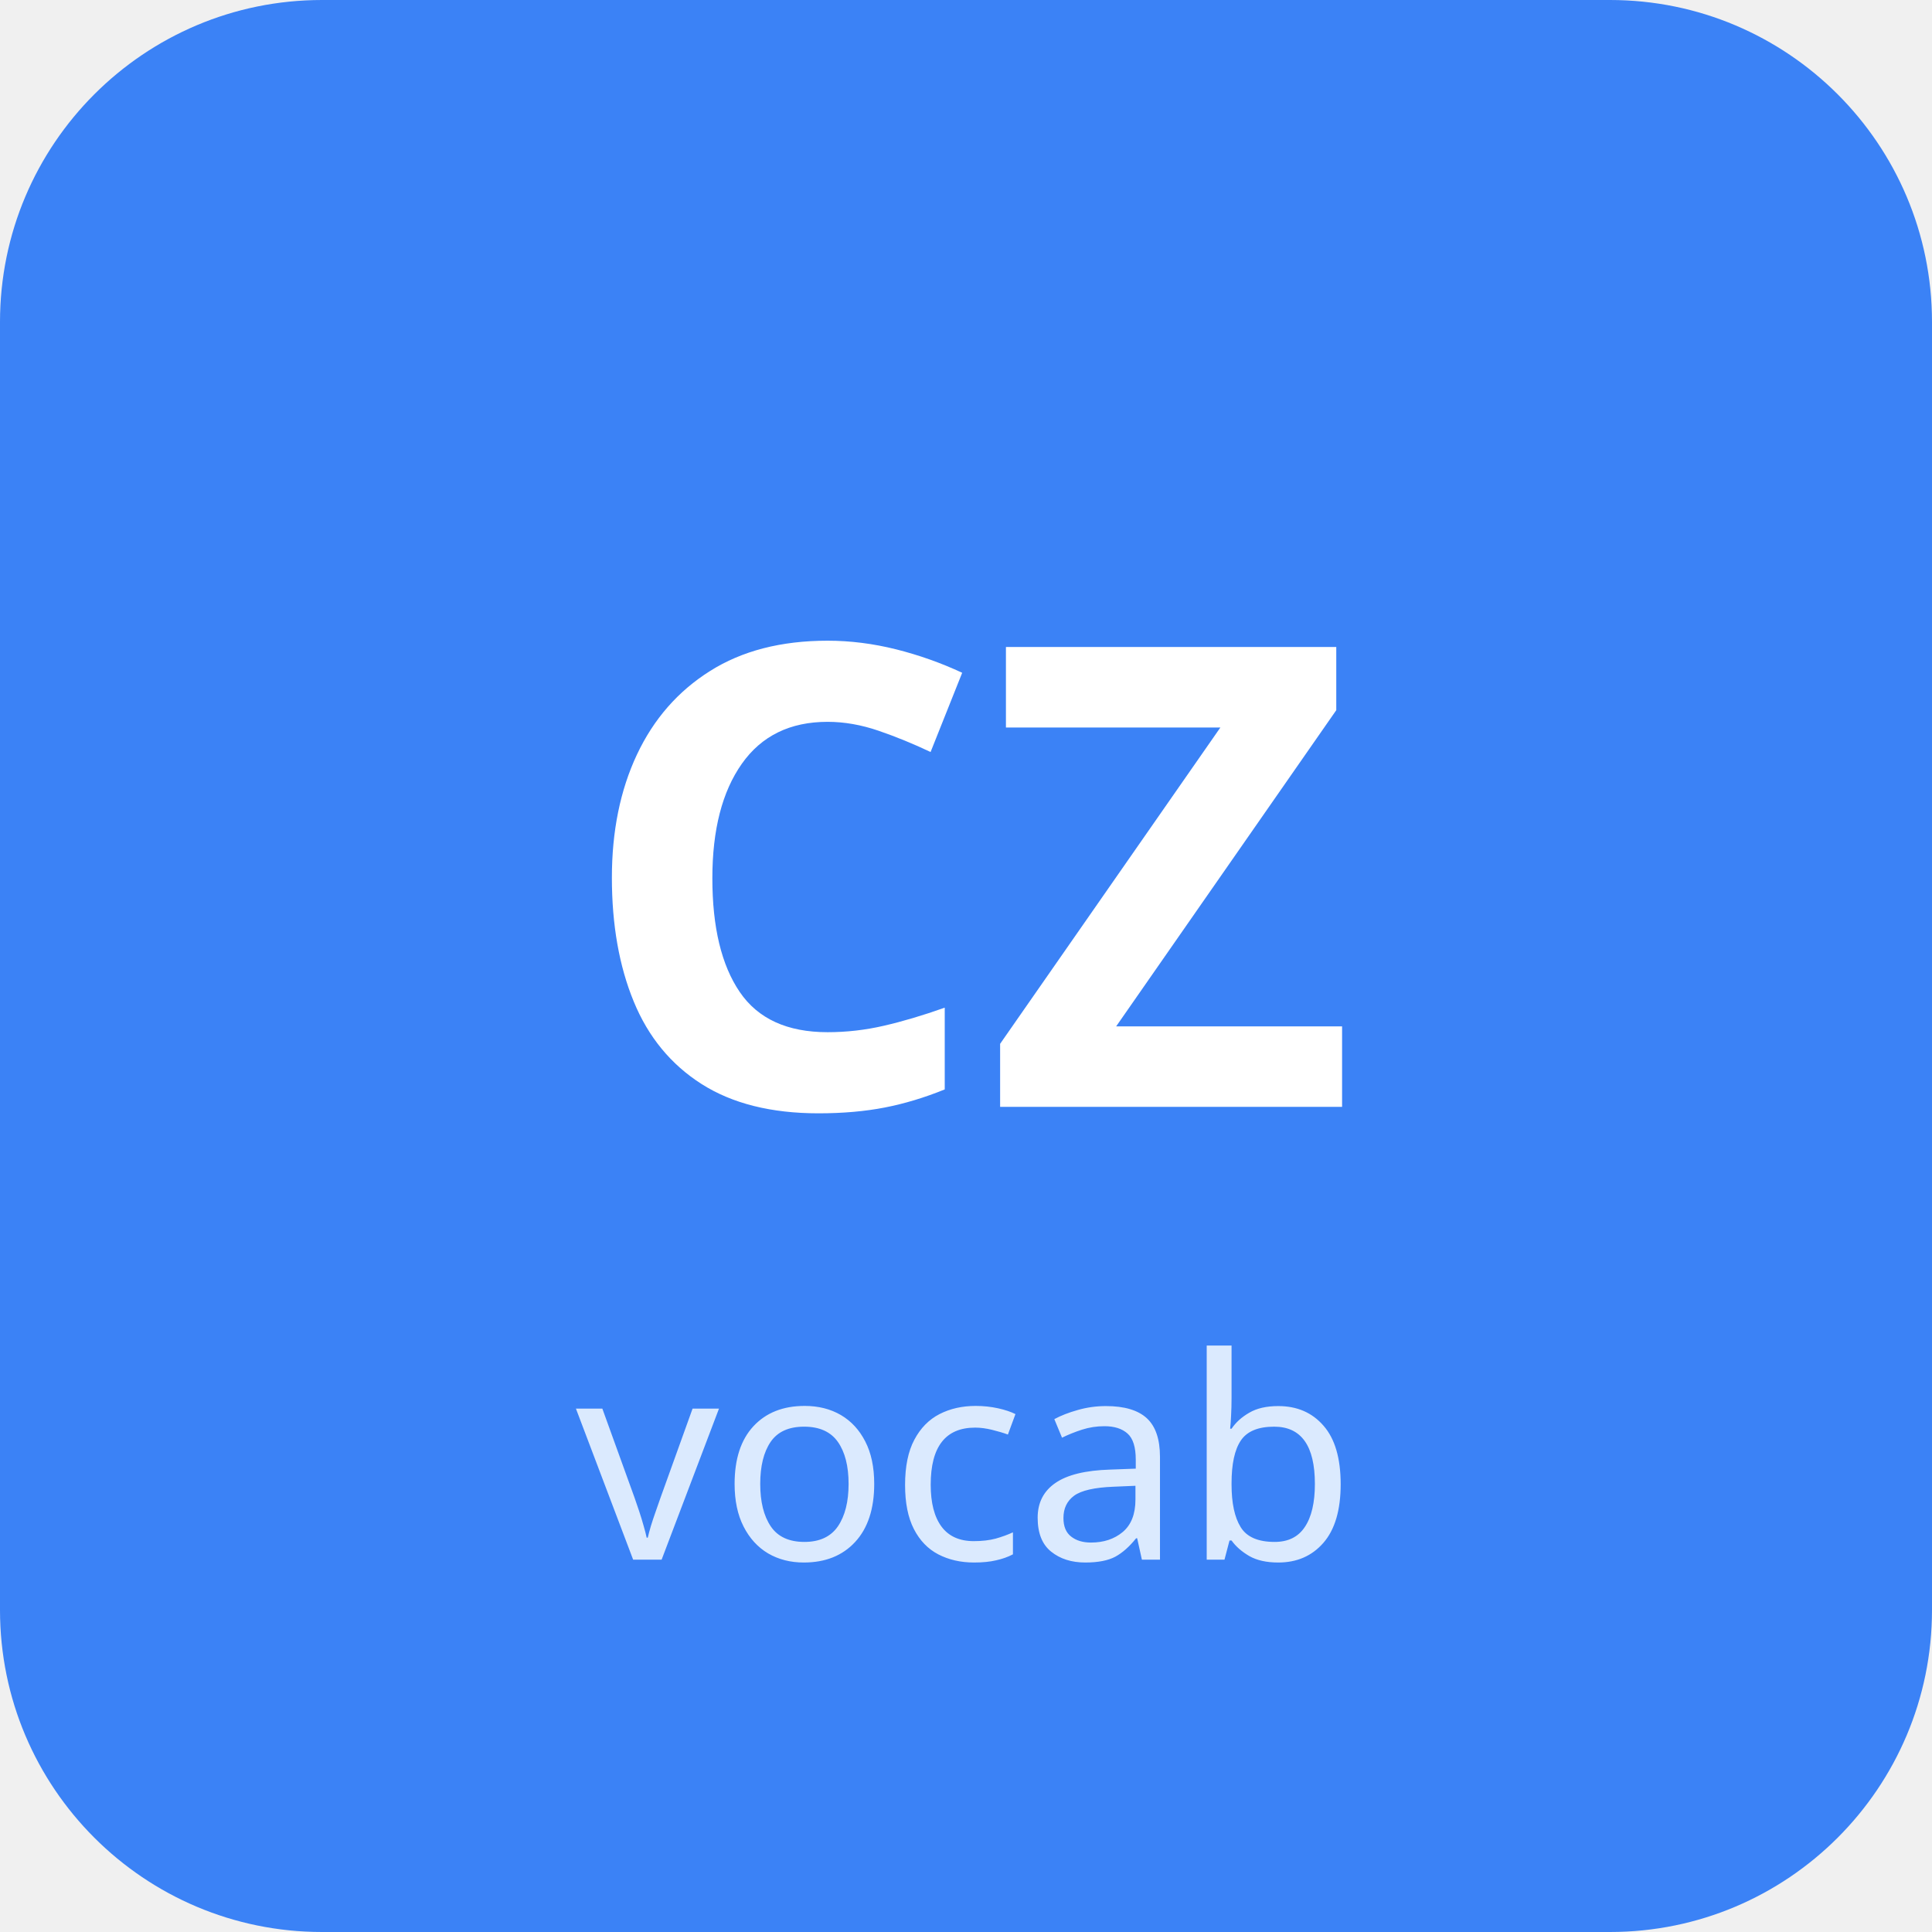
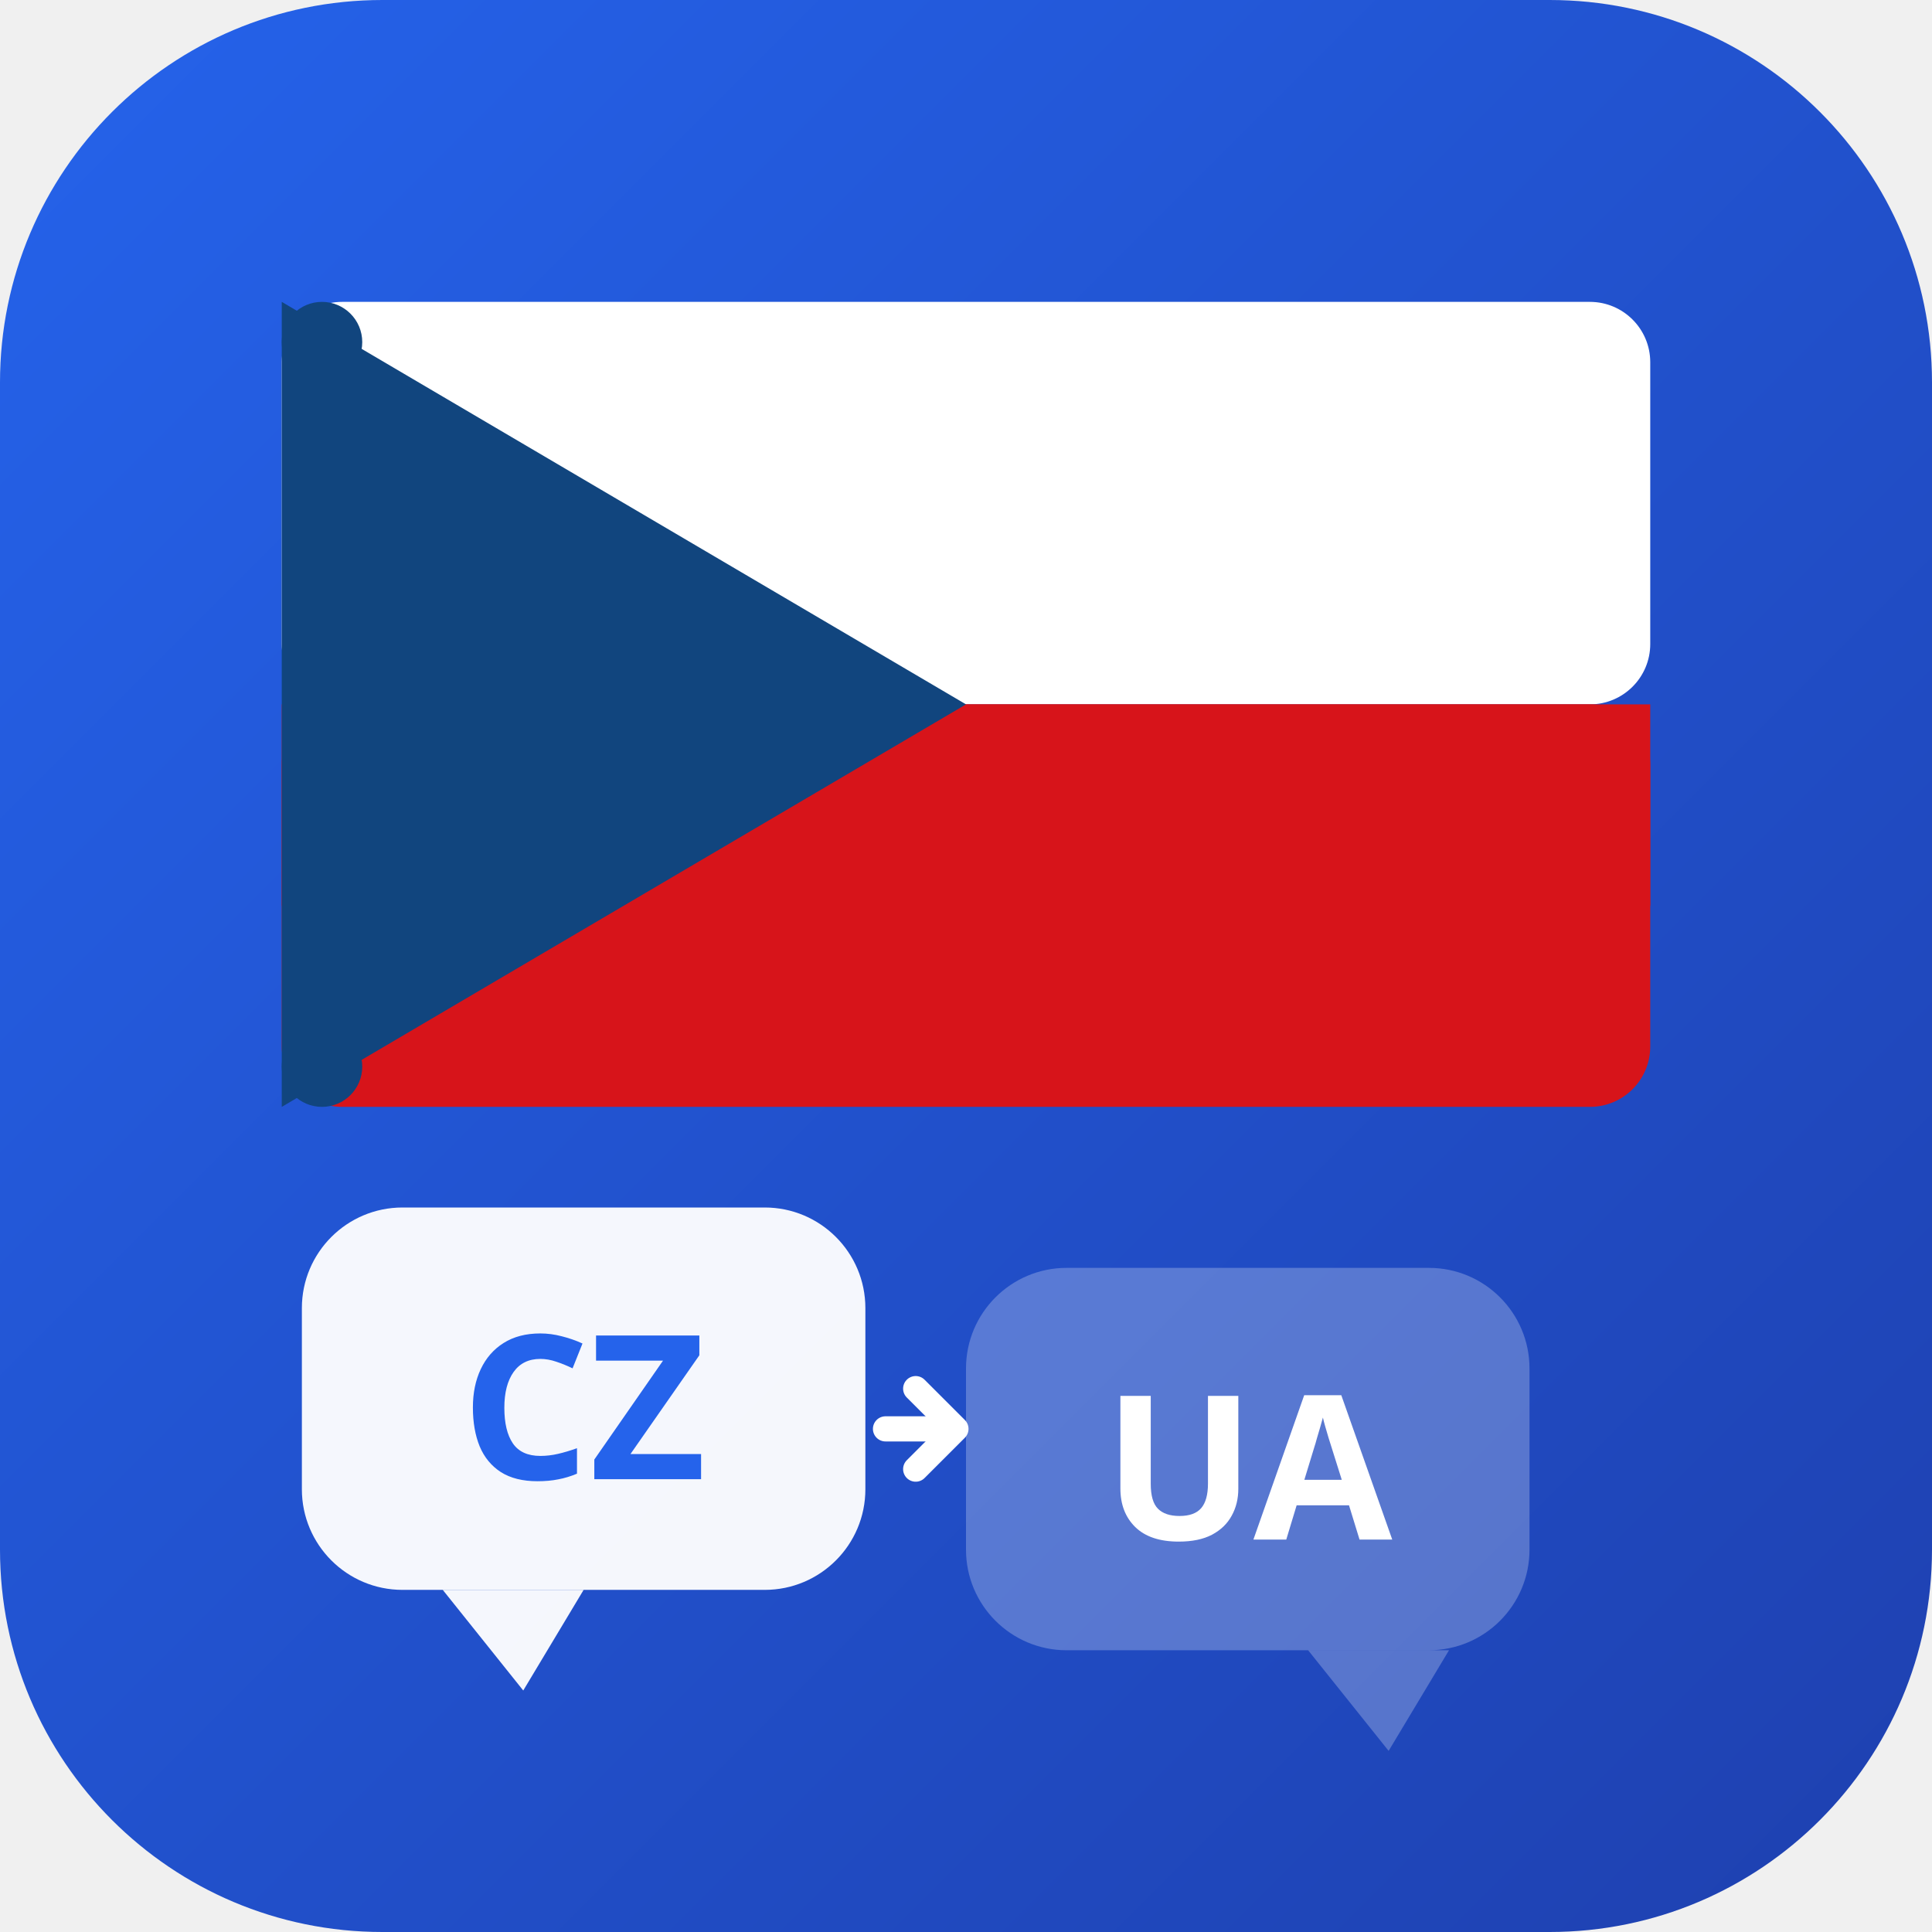
<svg xmlns="http://www.w3.org/2000/svg" width="192" height="192" viewBox="0 0 192 192">
-   <rect width="192" height="192" rx="32" fill="#3b82f6" />
-   <text x="96" y="110" font-family="Segoe UI,sans-serif" font-size="64" font-weight="bold" fill="white" text-anchor="middle">CZ</text>
-   <text x="96" y="155" font-family="Segoe UI,sans-serif" font-size="28" fill="#dbeafe" text-anchor="middle">vocab</text>
+   <defs>
+     <linearGradient id="bg" x1="0" y1="0" x2="1" y2="1">
+       <stop offset="0%" stop-color="#2563eb" />
+       <stop offset="100%" stop-color="#1e40af" />
+     </linearGradient>
+   </defs>
+   <rect width="192" height="192" rx="38" fill="url(#bg)" />
+   <g transform="translate(28,30)">
+     <rect x="0" y="0" width="136" height="40" rx="6" fill="#ffffff" />
+     <rect x="0" y="40" width="136" height="40" rx="6" fill="#d7141a" />
+     <rect x="0" y="40" width="136" height="20" fill="#d7141a" />
+     <polygon points="0,0 68,40 0,80" fill="#11457e" />
+     <rect x="0" y="0" width="8" height="8" rx="6" fill="#11457e" />
+     <rect x="0" y="72" width="8" height="8" rx="6" fill="#11457e" />
+   </g>
+   <g transform="translate(30,120)">
+     <rect x="0" y="0" width="56" height="38" rx="10" fill="rgba(255,255,255,0.95)" />
+     <polygon points="14,38 22,48 28,38" fill="rgba(255,255,255,0.95)" />
+     <text x="28" y="27" font-family="Segoe UI,system-ui,sans-serif" font-size="20" font-weight="700" fill="#2563eb" text-anchor="middle">CZ</text>
+     <rect x="66" y="6" width="56" height="38" rx="10" fill="rgba(255,255,255,0.25)" />
+     <polygon points="100,44 108,54 114,44" fill="rgba(255,255,255,0.25)" />
+     <text x="94" y="33" font-family="Segoe UI,system-ui,sans-serif" font-size="20" font-weight="700" fill="#ffffff" text-anchor="middle">UA</text>
+     <line x1="58" y1="22" x2="64" y2="22" stroke="#ffffff" stroke-width="2.5" stroke-linecap="round" />
+     <polyline points="61,18 65,22 61,26" stroke="#ffffff" stroke-width="2.5" fill="none" stroke-linecap="round" stroke-linejoin="round" />
+   </g>
</svg>
